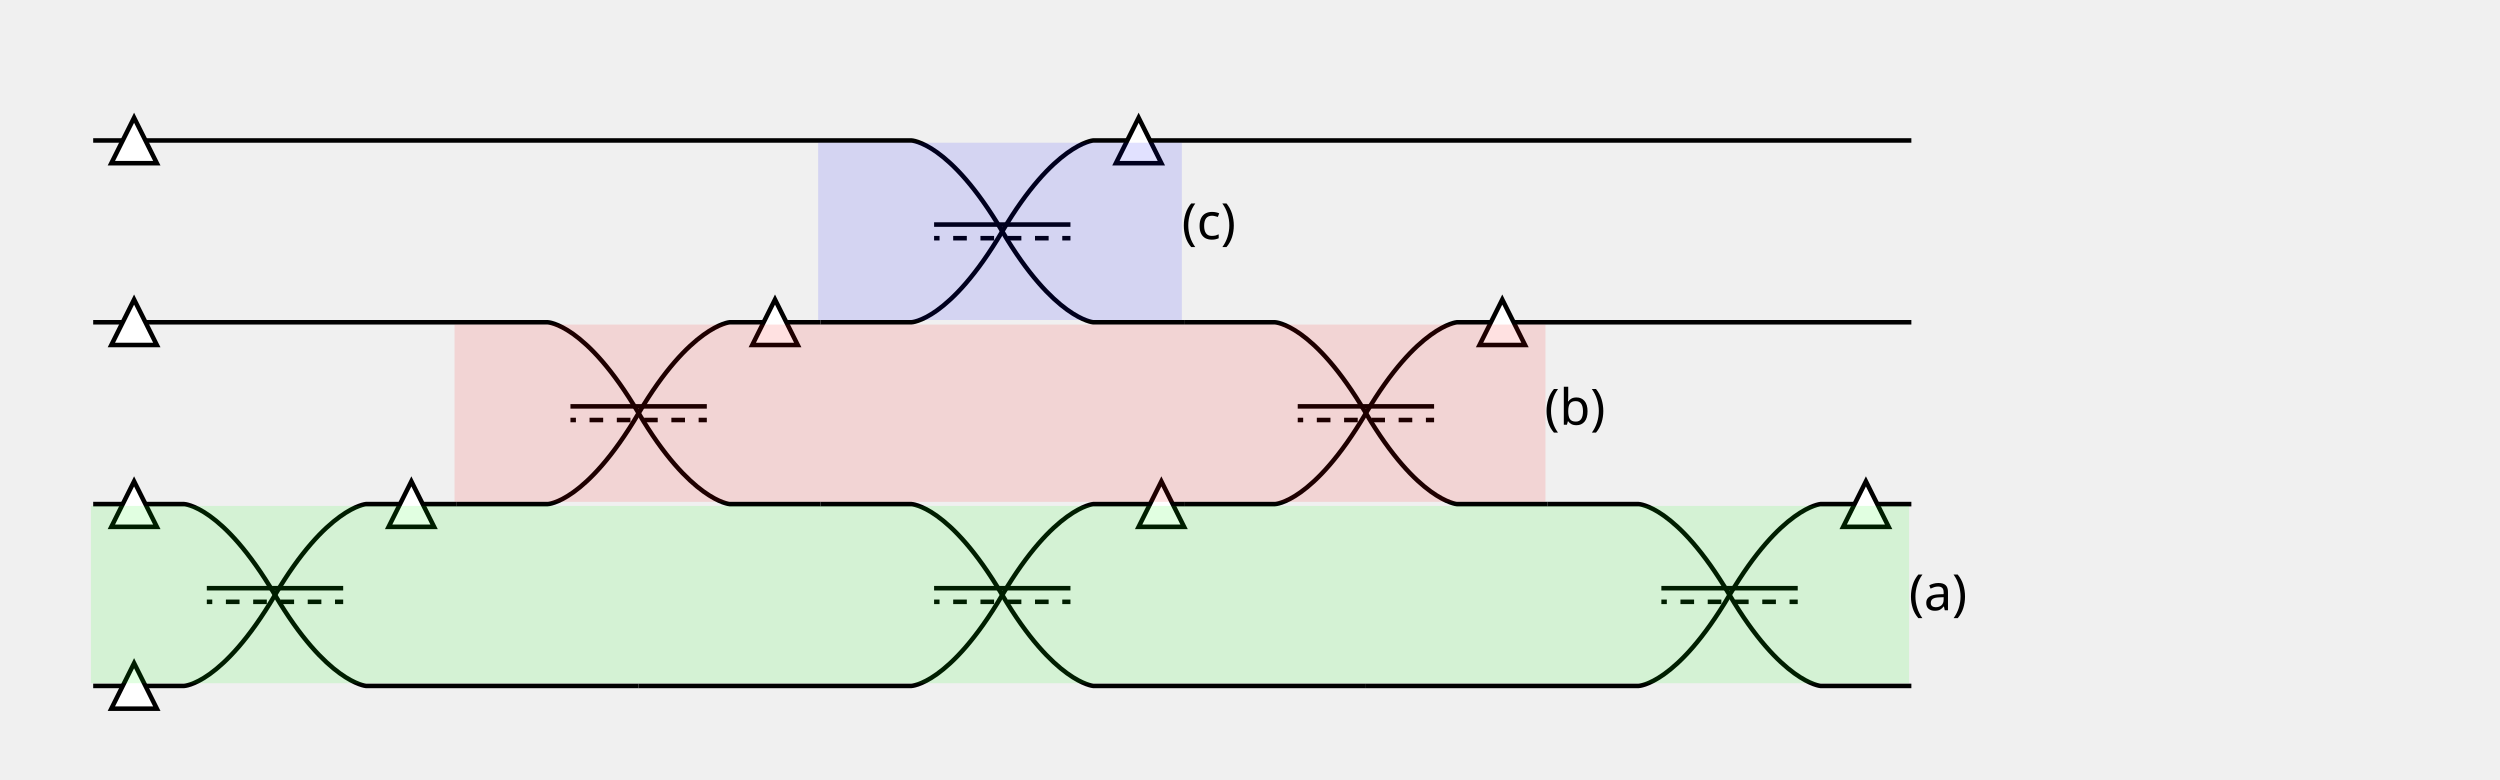
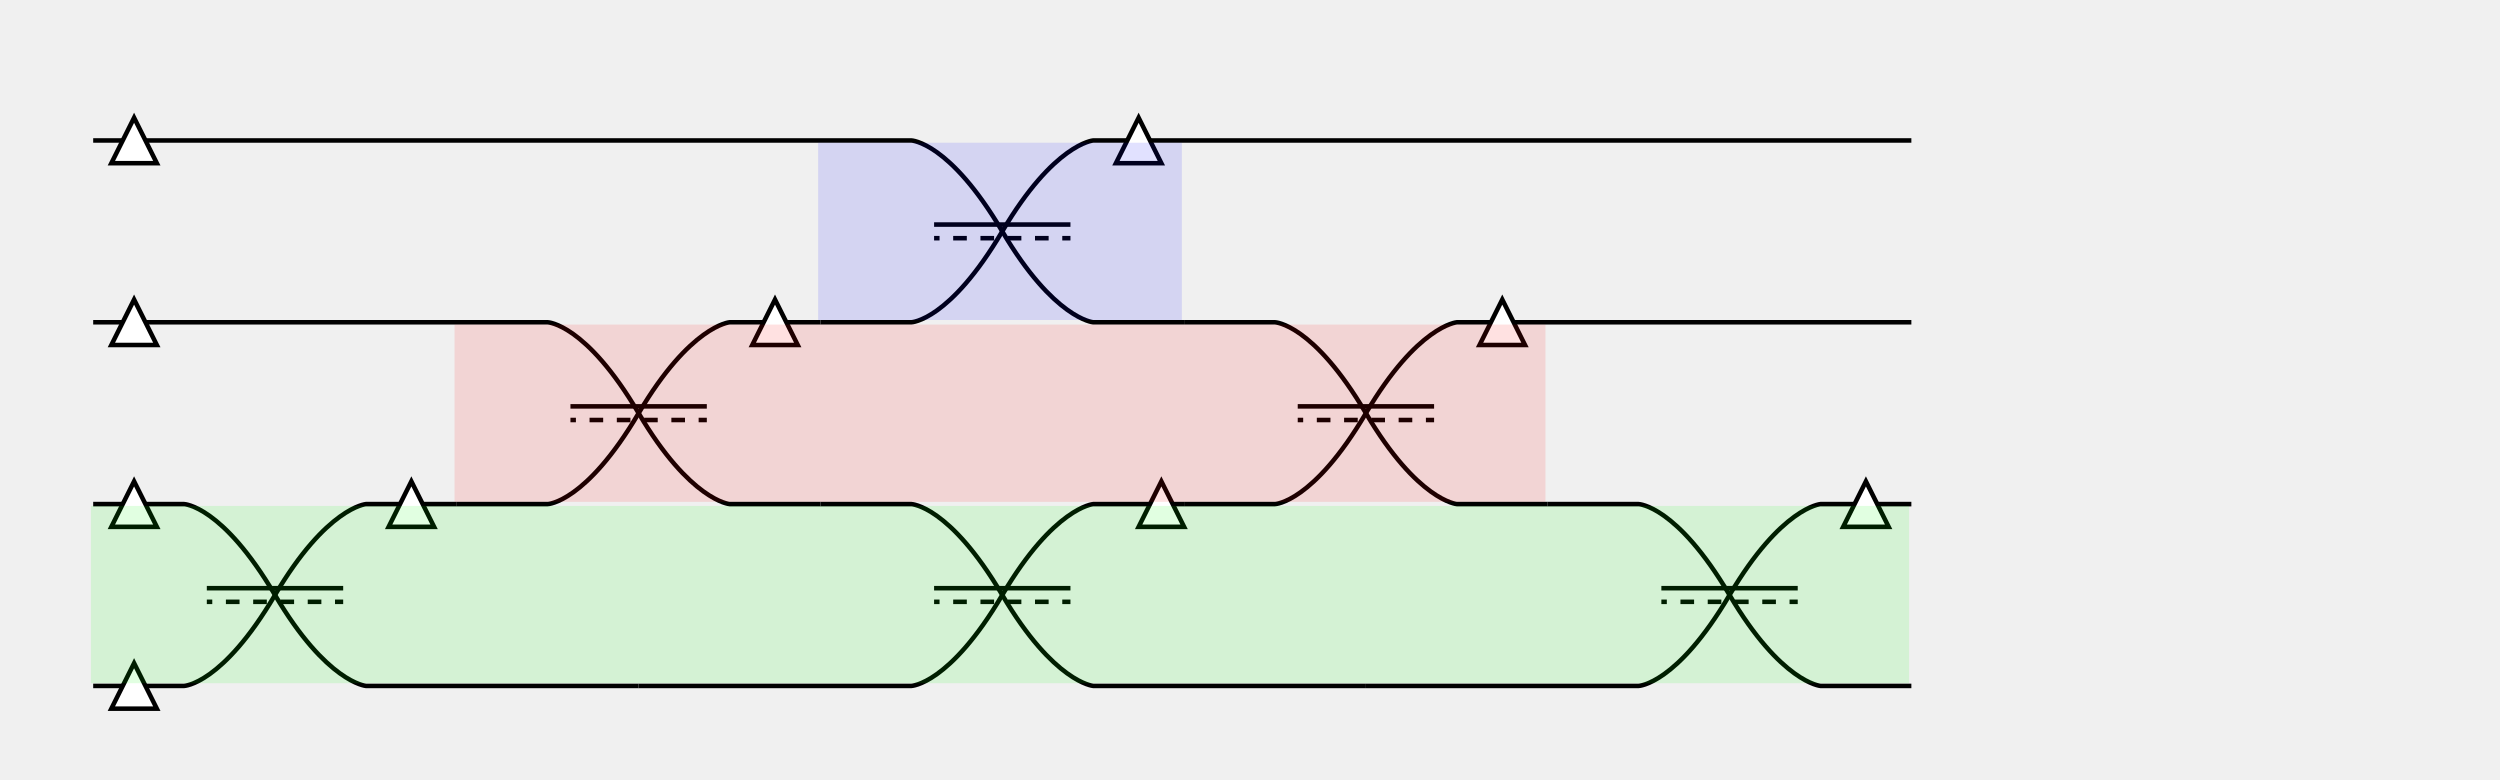
<svg xmlns="http://www.w3.org/2000/svg" width="550" height="171.402" id="svg2" version="1.1">
  <defs id="defs4">
    <marker orient="auto" refY="0" refX="0" id="Arrow2Lend" style="overflow:visible">
      <path id="path3862" style="fill-rule:evenodd;stroke-width:0.625;stroke-linejoin:round" d="M 8.719,4.034 -2.207,0.016 8.719,-4.002 c -1.745,2.372 -1.735,5.617 -6e-7,8.035 z" transform="matrix(-1.1,0,0,-1.1,-1.1,0)" />
    </marker>
    <marker orient="auto" refY="0" refX="0" id="Arrow2Lend-1" style="overflow:visible">
      <path id="path3862-5" style="fill-rule:evenodd;stroke-width:0.625;stroke-linejoin:round" d="M 8.719,4.034 -2.207,0.016 8.719,-4.002 c -1.745,2.372 -1.735,5.617 -6e-7,8.035 z" transform="matrix(-1.1,0,0,-1.1,-1.1,0)" />
    </marker>
  </defs>
  <g id="layer1" transform="translate(0,-819.3622)">
    <g id="g3006" transform="translate(150.5,23.90199)">
      <path id="path4090" d="m -130,826.362 180,0 c 0,0 8.383,0.302 20,20 11.362,19.266 20,20 20,20 l 20,0" style="fill:none;stroke:#000000;stroke-width:1px;stroke-linecap:butt;stroke-linejoin:miter;stroke-opacity:1" />
      <path style="fill:none;stroke:#000000;stroke-width:1px;stroke-linecap:butt;stroke-linejoin:miter;stroke-opacity:1" d="m 30,866.362 20,0 c 0,0 8.383,-0.302 20,-20 11.362,-19.266 20,-20 20,-20 l 180,0" id="path4098" />
      <path id="path4183" d="m 55,844.862 30,0" style="fill:none;stroke:#000000;stroke-width:1px;stroke-linecap:butt;stroke-linejoin:miter;stroke-opacity:1" />
      <path id="path4185" d="m 55,847.862 30,0" style="fill:none;stroke:#000000;stroke-width:1;stroke-linecap:butt;stroke-linejoin:miter;stroke-miterlimit:4;stroke-opacity:1;stroke-dasharray:3, 3;stroke-dashoffset:1.8" />
      <g transform="matrix(1.25,0,0,-1.25,370.7337,963.1602)" id="g3930">
        <g transform="matrix(0.1,0,0,0.1,-43.23453,1.818275)" id="g3932">
          <g transform="scale(10,10)" id="g3936" />
        </g>
      </g>
    </g>
    <g id="g3012" transform="translate(230.5,63.90199)">
      <path style="fill:none;stroke:#000000;stroke-width:1px;stroke-linecap:butt;stroke-linejoin:miter;stroke-opacity:1" d="m 30,826.362 20,0 c 0,0 8.383,0.302 20,20 11.362,19.266 20,20 20,20 l 20,0" id="path3014" />
      <path id="path3016" d="m 30,866.362 20,0 c 0,0 8.383,-0.302 20,-20 11.362,-19.266 20,-20 20,-20 l 100,0" style="fill:none;stroke:#000000;stroke-width:1px;stroke-linecap:butt;stroke-linejoin:miter;stroke-opacity:1" />
      <path style="fill:none;stroke:#000000;stroke-width:1px;stroke-linecap:butt;stroke-linejoin:miter;stroke-opacity:1" d="m 55,844.862 30,0" id="path3018" />
      <path style="fill:none;stroke:#000000;stroke-width:1;stroke-linecap:butt;stroke-linejoin:miter;stroke-miterlimit:4;stroke-opacity:1;stroke-dasharray:3, 3;stroke-dashoffset:1.8" d="m 55,847.862 30,0" id="path3020" />
    </g>
    <g transform="translate(310.5,103.902)" id="g3022">
      <path id="path3024" d="m 30,826.362 20,0 c 0,0 8.383,0.302 20,20 11.362,19.266 20,20 20,20 l 20,0" style="fill:none;stroke:#000000;stroke-width:1px;stroke-linecap:butt;stroke-linejoin:miter;stroke-opacity:1" />
      <path style="fill:none;stroke:#000000;stroke-width:1px;stroke-linecap:butt;stroke-linejoin:miter;stroke-opacity:1" d="m -10,866.362 60,0 c 0,0 8.383,-0.302 20,-20 11.362,-19.266 20,-20 20,-20 l 20,0" id="path3026" />
      <path id="path3028" d="m 55,844.862 30,0" style="fill:none;stroke:#000000;stroke-width:1px;stroke-linecap:butt;stroke-linejoin:miter;stroke-opacity:1" />
      <path id="path3030" d="m 55,847.862 30,0" style="fill:none;stroke:#000000;stroke-width:1;stroke-linecap:butt;stroke-linejoin:miter;stroke-miterlimit:4;stroke-opacity:1;stroke-dasharray:3, 3;stroke-dashoffset:1.8" />
    </g>
    <g id="g3032" transform="translate(150.5,103.902)">
      <path style="fill:none;stroke:#000000;stroke-width:1px;stroke-linecap:butt;stroke-linejoin:miter;stroke-opacity:1" d="m 30,826.362 20,0 c 0,0 8.383,0.302 20,20 11.362,19.266 20,20 20,20 l 60,0" id="path3034" />
      <path id="path3036" d="m -10,866.362 60,0 c 0,0 8.383,-0.302 20,-20 11.362,-19.266 20,-20 20,-20 l 20,0" style="fill:none;stroke:#000000;stroke-width:1px;stroke-linecap:butt;stroke-linejoin:miter;stroke-opacity:1" />
      <path style="fill:none;stroke:#000000;stroke-width:1px;stroke-linecap:butt;stroke-linejoin:miter;stroke-opacity:1" d="m 55,844.862 30,0" id="path3038" />
      <path style="fill:none;stroke:#000000;stroke-width:1;stroke-linecap:butt;stroke-linejoin:miter;stroke-miterlimit:4;stroke-opacity:1;stroke-dasharray:3, 3;stroke-dashoffset:1.8" d="m 55,847.862 30,0" id="path3040" />
    </g>
    <g transform="translate(70.5,63.90199)" id="g3052">
      <path style="fill:none;stroke:#000000;stroke-width:1px;stroke-linecap:butt;stroke-linejoin:miter;stroke-opacity:1" d="m -50,826.362 100,0 c 0,0 8.383,0.302 20,20 11.362,19.266 20,20 20,20 l 20,0" id="path3054" />
      <path id="path3056" d="m 30,866.362 20,0 c 0,0 8.383,-0.302 20,-20 11.362,-19.266 20,-20 20,-20 l 20,0" style="fill:none;stroke:#000000;stroke-width:1px;stroke-linecap:butt;stroke-linejoin:miter;stroke-opacity:1" />
      <path style="fill:none;stroke:#000000;stroke-width:1px;stroke-linecap:butt;stroke-linejoin:miter;stroke-opacity:1" d="m 55,844.862 30,0" id="path3058" />
      <path style="fill:none;stroke:#000000;stroke-width:1;stroke-linecap:butt;stroke-linejoin:miter;stroke-miterlimit:4;stroke-opacity:1;stroke-dasharray:3, 3;stroke-dashoffset:1.8" d="m 55,847.862 30,0" id="path3060" />
    </g>
    <g id="g3062" transform="translate(-9.5,103.902)">
      <path id="path3064" d="m 30,826.362 20,0 c 0,0 8.383,0.302 20,20 11.362,19.266 20,20 20,20 l 60,0" style="fill:none;stroke:#000000;stroke-width:1px;stroke-linecap:butt;stroke-linejoin:miter;stroke-opacity:1" />
      <path style="fill:none;stroke:#000000;stroke-width:1px;stroke-linecap:butt;stroke-linejoin:miter;stroke-opacity:1" d="m 30,866.362 20,0 c 0,0 8.383,-0.302 20,-20 11.362,-19.266 20,-20 20,-20 l 20,0" id="path3066" />
      <path id="path3068" d="m 55,844.862 30,0" style="fill:none;stroke:#000000;stroke-width:1px;stroke-linecap:butt;stroke-linejoin:miter;stroke-opacity:1" />
      <path id="path3070" d="m 55,847.862 30,0" style="fill:none;stroke:#000000;stroke-width:1;stroke-linecap:butt;stroke-linejoin:miter;stroke-miterlimit:4;stroke-opacity:1;stroke-dasharray:3, 3;stroke-dashoffset:1.8" />
    </g>
    <path id="path3817" d="m 24.5,975.264 10,0 -5,-10 z" style="fill:#ffffff;fill-opacity:1;stroke:#000000;stroke-width:1px;stroke-linecap:butt;stroke-linejoin:miter;stroke-opacity:1" />
    <path style="fill:#ffffff;fill-opacity:1;stroke:#000000;stroke-width:1px;stroke-linecap:butt;stroke-linejoin:miter;stroke-opacity:1" d="m 245.5,855.264 10,0 -5,-10 z" id="path4160" />
    <path id="path3098" d="m 325.5,895.264 10,0 -5,-10 z" style="fill:#ffffff;fill-opacity:1;stroke:#000000;stroke-width:1px;stroke-linecap:butt;stroke-linejoin:miter;stroke-opacity:1" />
    <path style="fill:#ffffff;fill-opacity:1;stroke:#000000;stroke-width:1px;stroke-linecap:butt;stroke-linejoin:miter;stroke-opacity:1" d="m 405.5,935.264 10,0 -5,-10 z" id="path3100" />
    <path id="path3102" d="m 250.5,935.264 10,0 -5,-10 z" style="fill:#ffffff;fill-opacity:1;stroke:#000000;stroke-width:1px;stroke-linecap:butt;stroke-linejoin:miter;stroke-opacity:1" />
    <path style="fill:#ffffff;fill-opacity:1;stroke:#000000;stroke-width:1px;stroke-linecap:butt;stroke-linejoin:miter;stroke-opacity:1" d="m 165.5,895.264 10,0 -5,-10 z" id="path3104" />
    <path id="path3106" d="m 85.5,935.264 10,0 -5,-10 z" style="fill:#ffffff;fill-opacity:1;stroke:#000000;stroke-width:1px;stroke-linecap:butt;stroke-linejoin:miter;stroke-opacity:1" />
    <rect style="fill:#0000ff;fill-opacity:0.119;fill-rule:evenodd;stroke:none" id="rect3028" width="80" height="39" x="180" y="850.764" />
    <rect style="fill:#ff0000;fill-opacity:0.119;stroke:none" id="rect3810" width="240" height="39" x="100" y="890.764" />
    <path style="fill:#ffffff;fill-opacity:1;stroke:#000000;stroke-width:1px;stroke-linecap:butt;stroke-linejoin:miter;stroke-opacity:1" d="m 24.5,935.264 10,0 -5,-10 z" id="path3035" />
    <rect y="930.665" x="20" height="39" width="400" id="rect3812" style="fill:#00ff00;fill-opacity:0.119;stroke:none" />
-     <text xml:space="preserve" style="font-size:40px;font-style:normal;font-weight:normal;line-height:125%;letter-spacing:0px;word-spacing:0px;fill:#000000;fill-opacity:1;stroke:none;font-family:Sans" x="260" y="871.981" id="text3871">
-       <tspan id="tspan3873" x="260" y="871.981" style="font-size:11px">(c)</tspan>
-     </text>
-     <text id="text3875" y="912.801" x="339.802" style="font-size:40px;font-style:normal;font-weight:normal;line-height:125%;letter-spacing:0px;word-spacing:0px;fill:#000000;fill-opacity:1;stroke:none;font-family:Sans" xml:space="preserve">
-       <tspan style="font-size:11px" y="912.801" x="339.802" id="tspan3877">(b)</tspan>
-     </text>
-     <text xml:space="preserve" style="font-size:40px;font-style:normal;font-weight:normal;line-height:125%;letter-spacing:0px;word-spacing:0px;fill:#000000;fill-opacity:1;stroke:none;font-family:Sans" x="419.972" y="953.621" id="text3879">
-       <tspan id="tspan3881" x="419.972" y="953.621" style="font-size:11px">(a)</tspan>
-     </text>
    <path id="path3819" d="m 24.5,895.264 10,0 -5,-10 z" style="fill:#ffffff;fill-opacity:1;stroke:#000000;stroke-width:1px;stroke-linecap:butt;stroke-linejoin:miter;stroke-opacity:1" />
    <path style="fill:#ffffff;fill-opacity:1;stroke:#000000;stroke-width:1px;stroke-linecap:butt;stroke-linejoin:miter;stroke-opacity:1" d="m 24.5,855.264 10,0 -5,-10 z" id="path3821" />
  </g>
</svg>
